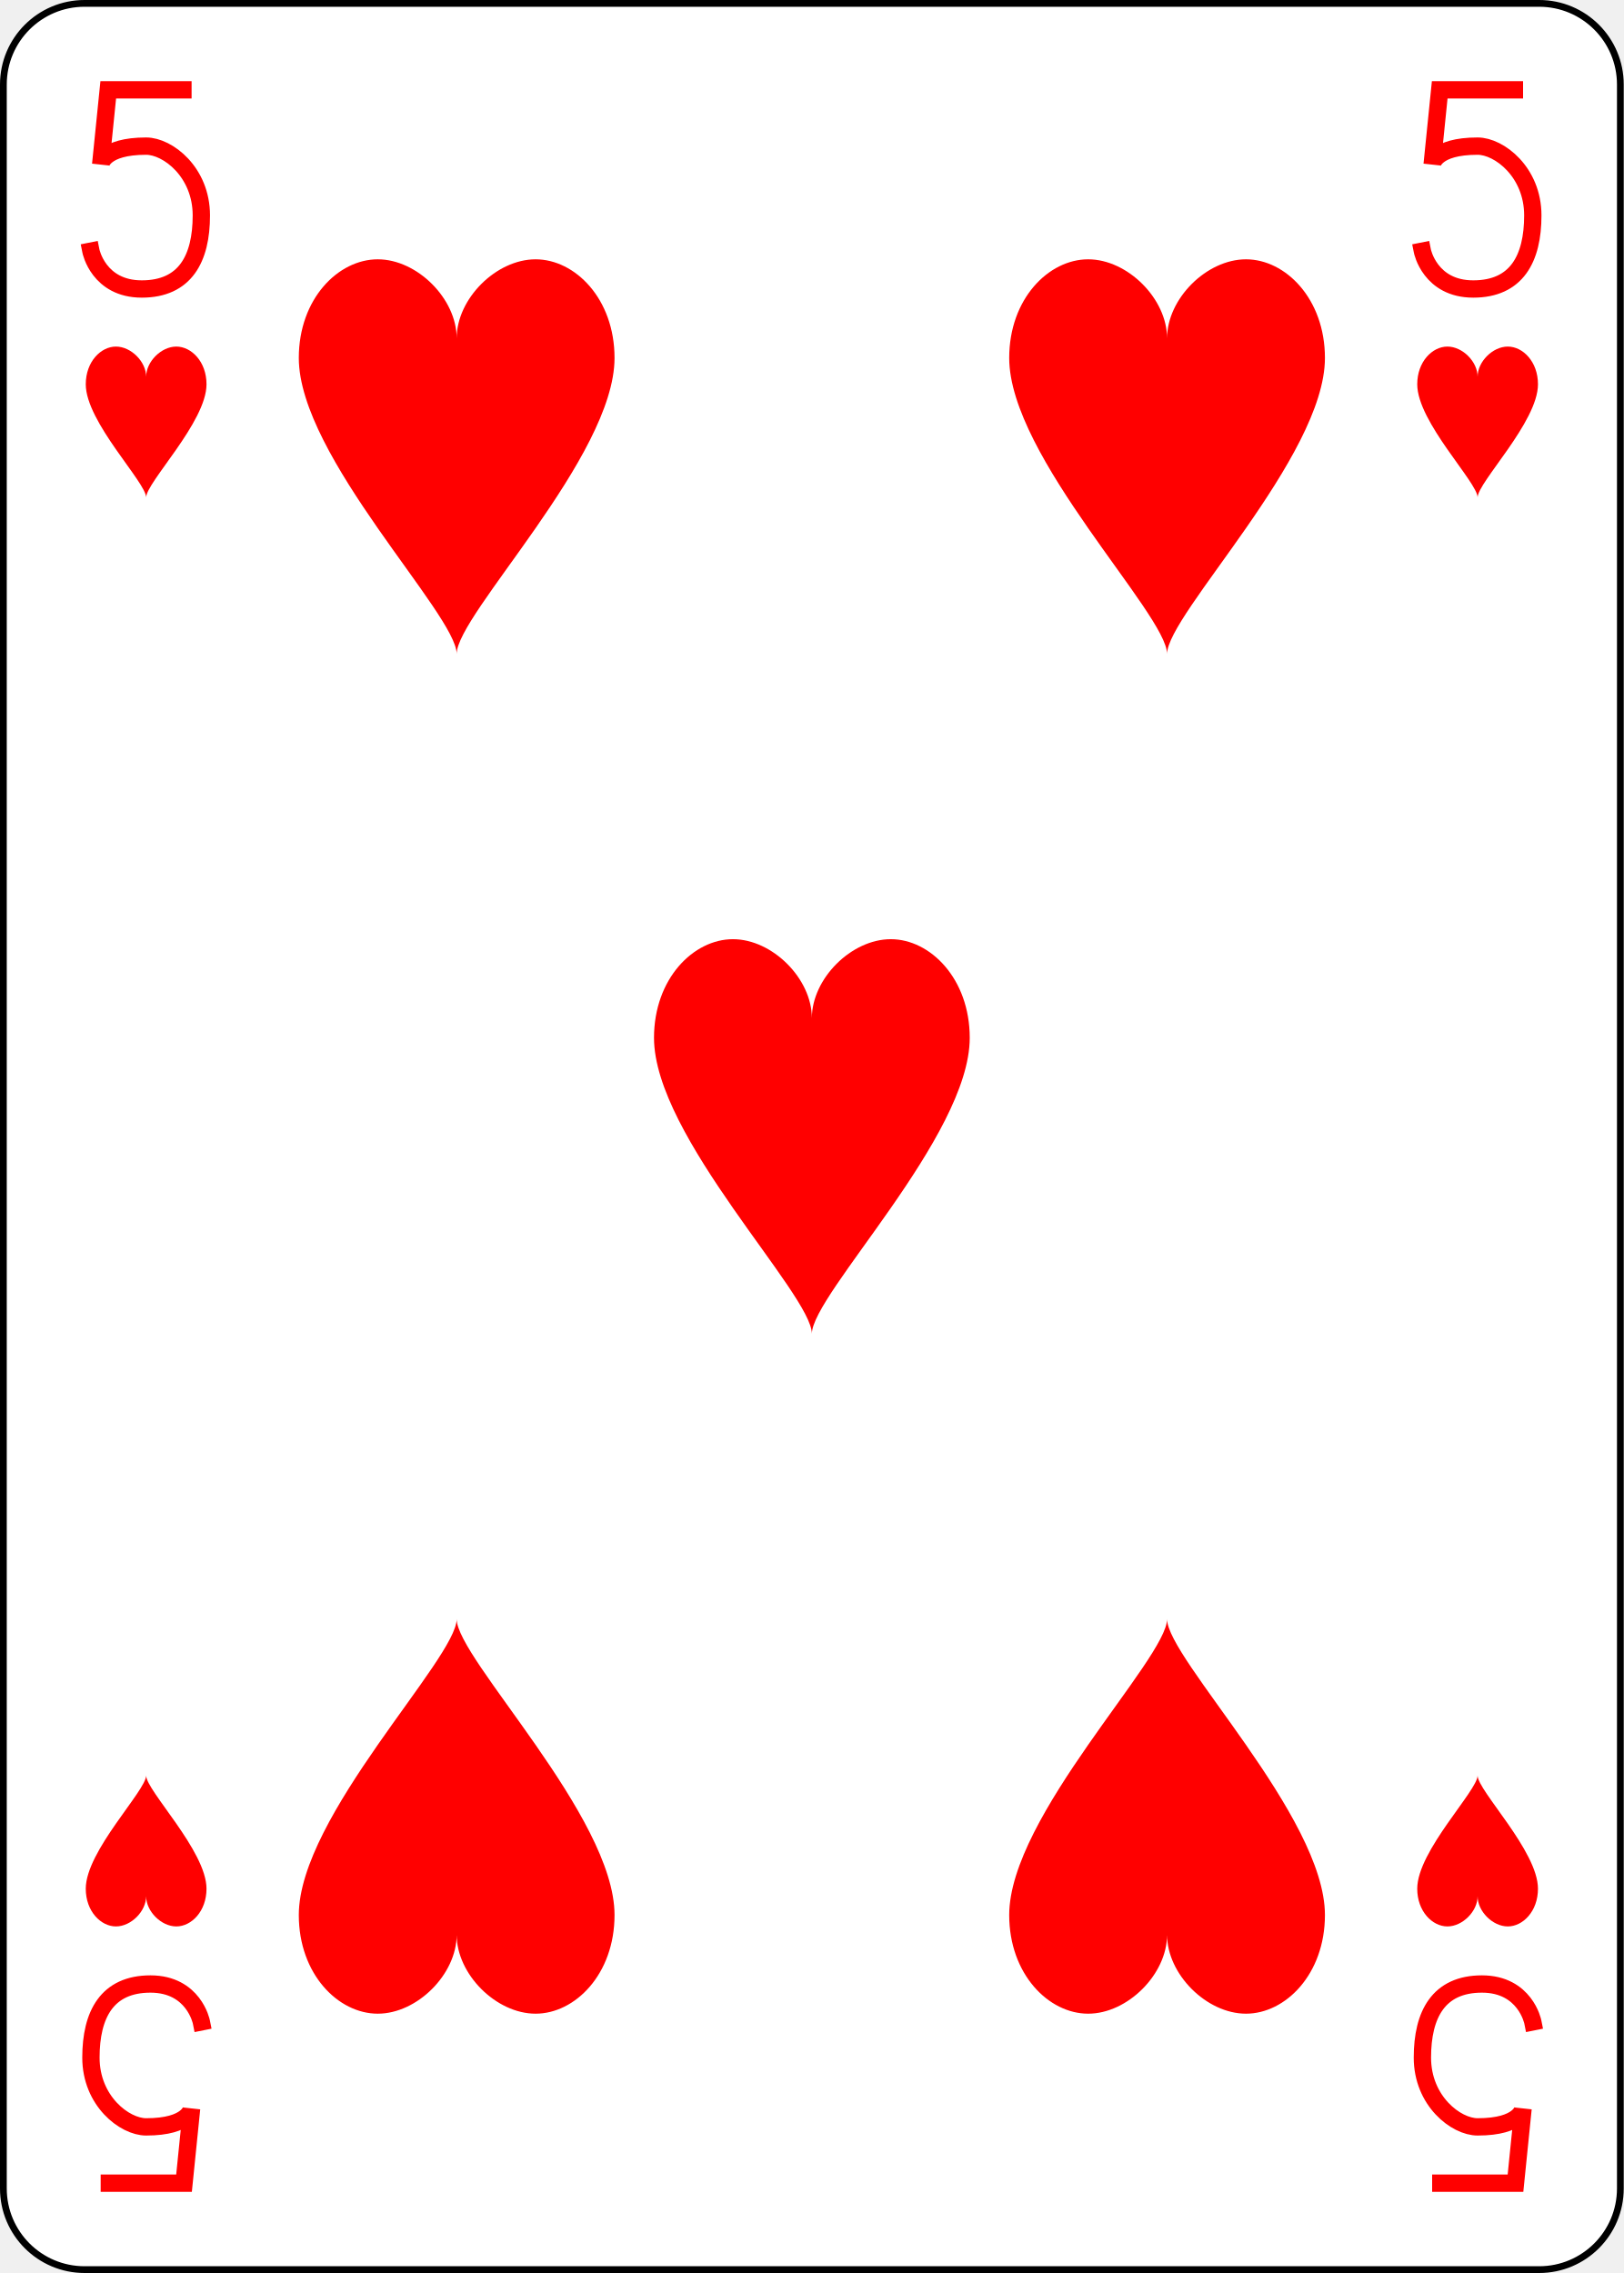
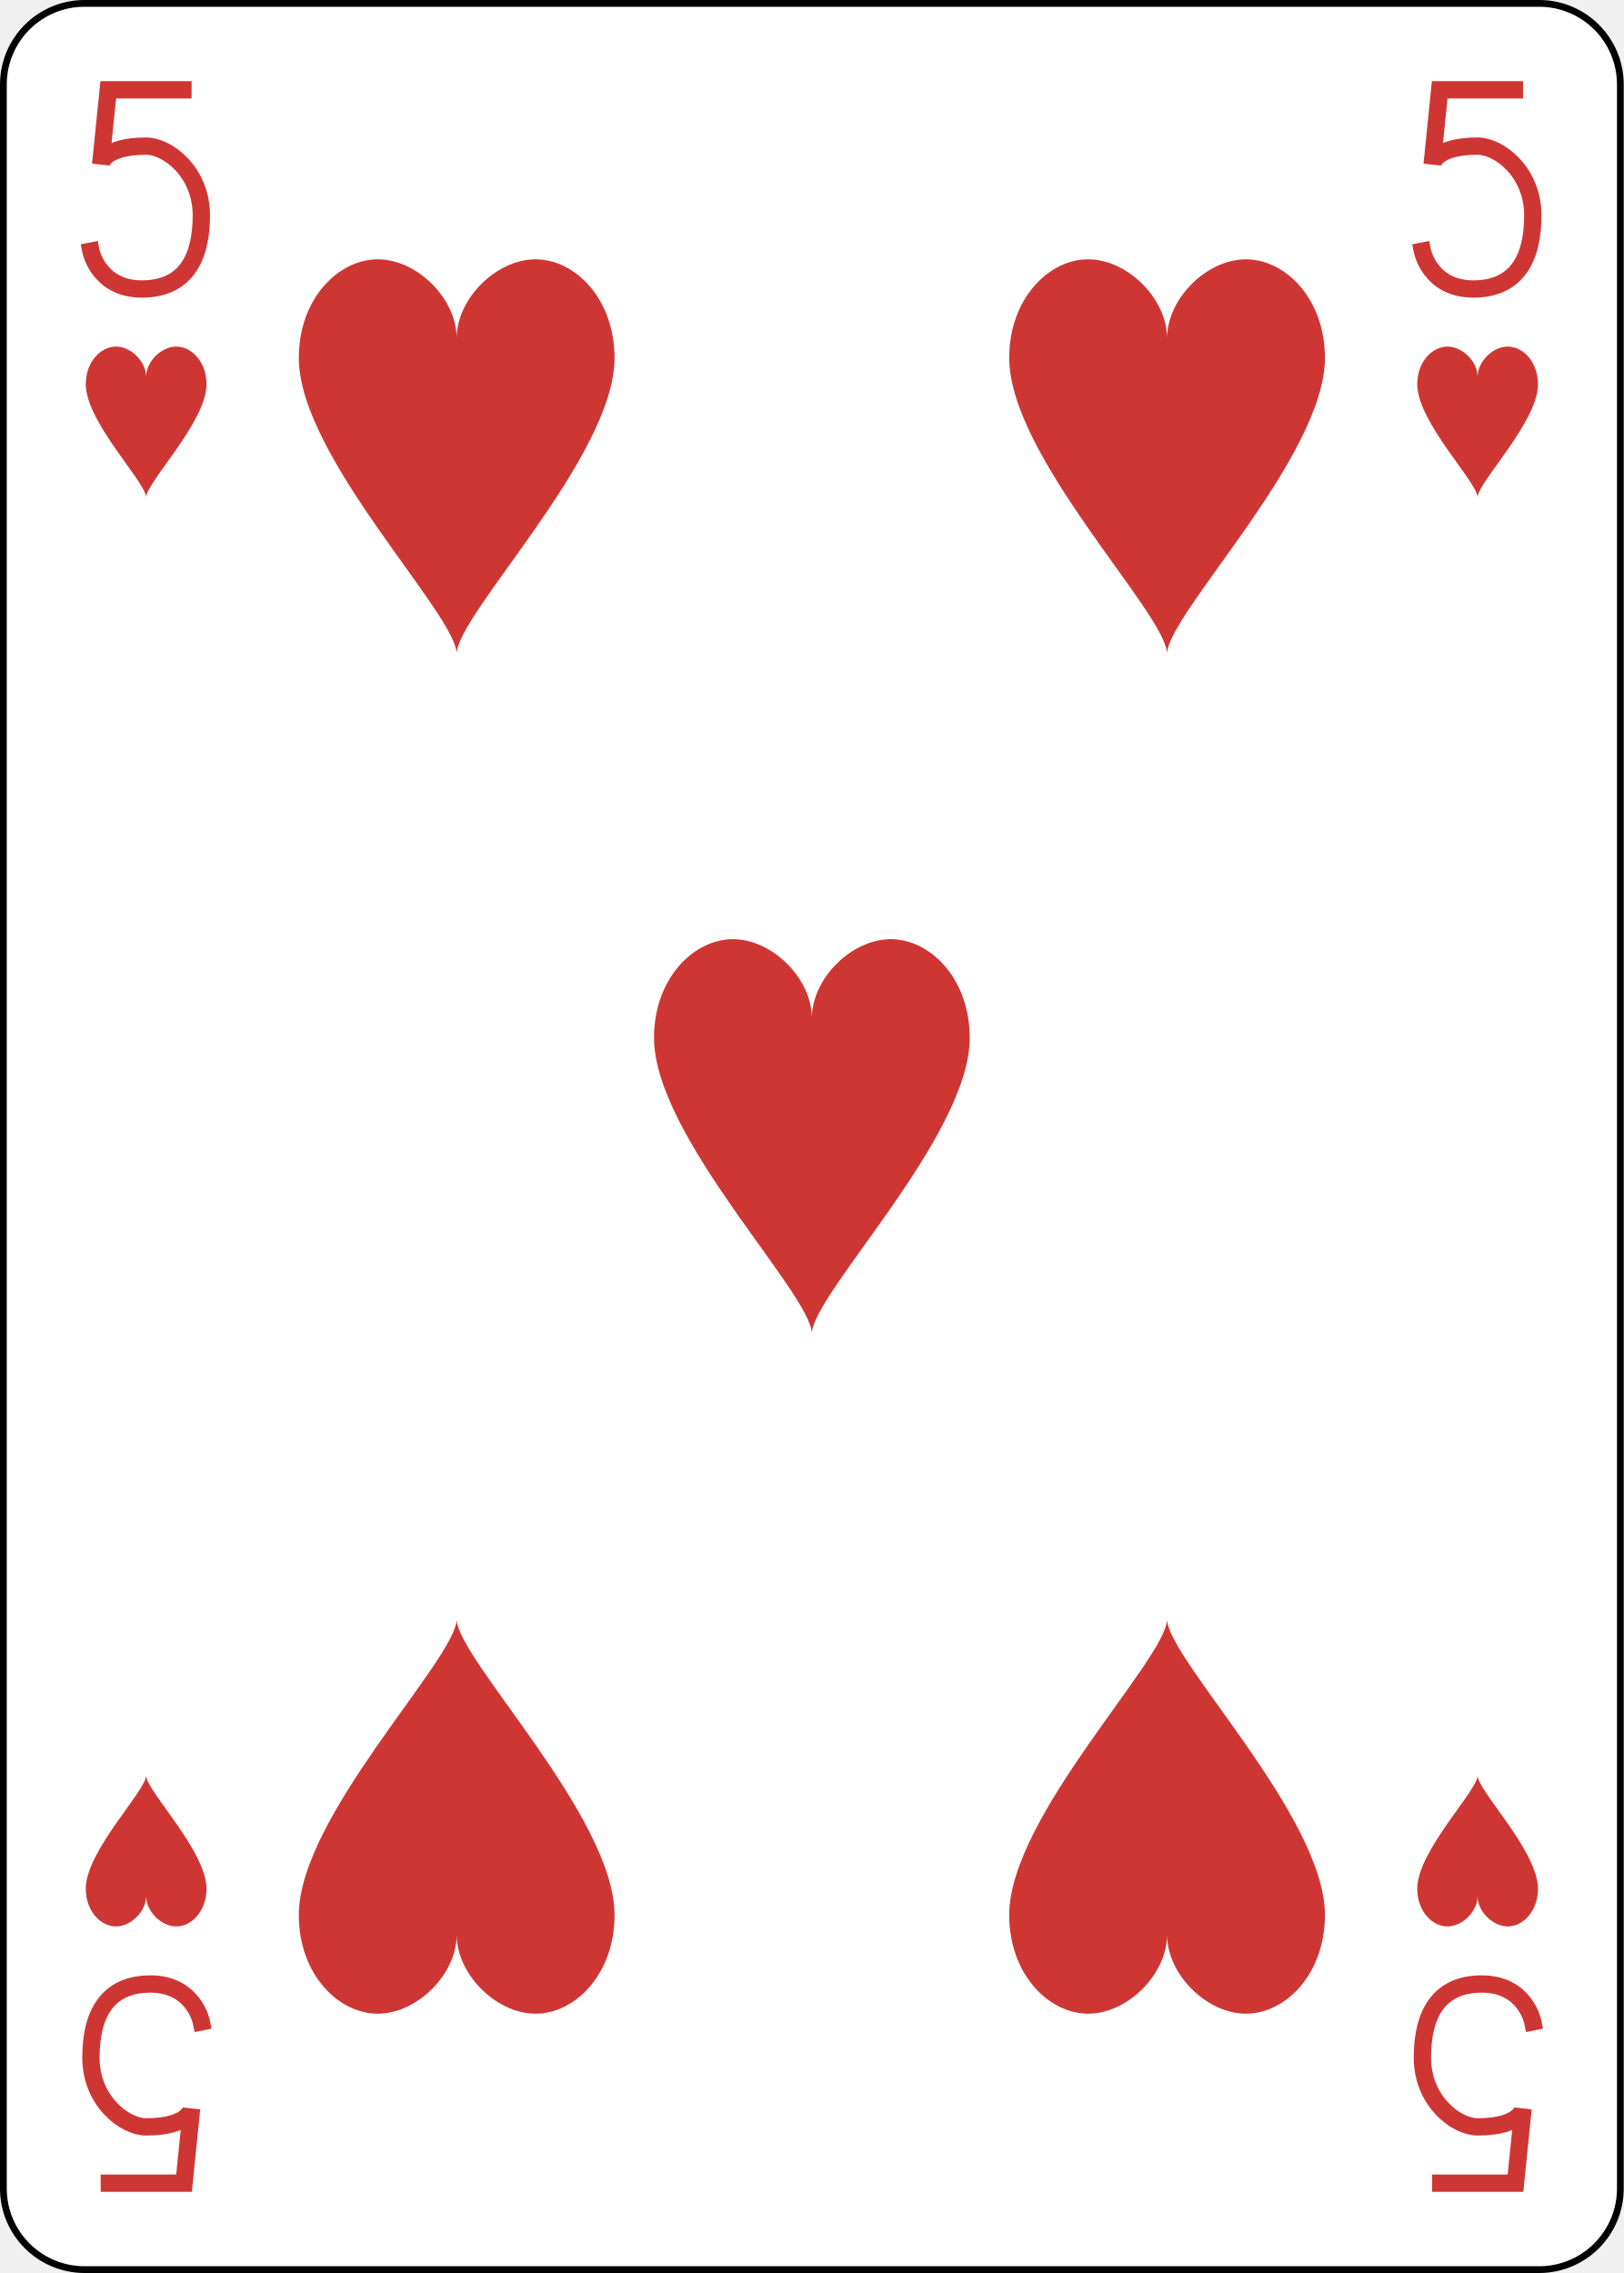
<svg xmlns="http://www.w3.org/2000/svg" xmlns:xlink="http://www.w3.org/1999/xlink" class="card" face="5H" height="3.5in" preserveAspectRatio="none" viewBox="-120 -168 240 336" width="2.5in">
  <defs>
    <symbol id="SH5" viewBox="-600 -600 1200 1200" preserveAspectRatio="xMinYMid">
-       <path d="M0 -300C0 -400 100 -500 200 -500C300 -500 400 -400 400 -250C400 0 0 400 0 500C0 400 -400 0 -400 -250C-400 -400 -300 -500 -200 -500C-100 -500 0 -400 -0 -300Z" fill="red" />
+       <path d="M0 -300C0 -400 100 -500 200 -500C300 -500 400 -400 400 -250C400 0 0 400 0 500C0 400 -400 0 -400 -250C-400 -400 -300 -500 -200 -500C-100 -500 0 -400 -0 -300Z" fill="#CE3634" />
    </symbol>
    <symbol id="VH5" viewBox="-500 -500 1000 1000" preserveAspectRatio="xMinYMid">
-       <path d="M170 -460L-175 -460L-210 -115C-210 -115 -200 -200 0 -200C100 -200 255 -80 255 120C255 320 180 460 -20 460C-220 460 -255 285 -255 285" stroke="red" stroke-width="80" stroke-linecap="square" stroke-miterlimit="1.5" fill="none" />
+       <path d="M170 -460L-175 -460L-210 -115C-210 -115 -200 -200 0 -200C100 -200 255 -80 255 120C255 320 180 460 -20 460C-220 460 -255 285 -255 285" stroke="#CE3634" stroke-width="80" stroke-linecap="square" stroke-miterlimit="1.5" fill="none" />
    </symbol>
  </defs>
  <rect width="239" height="335" x="-119.5" y="-167.5" rx="12" ry="12" fill="white" stroke="black" />
  <use xlink:href="#VH5" height="32" width="32" x="-114.4" y="-156" />
  <use xlink:href="#VH5" height="32" width="32" x="82.4" y="-156" />
  <use xlink:href="#SH5" height="26.769" width="26.769" x="-111.784" y="-119" />
  <use xlink:href="#SH5" height="26.769" width="26.769" x="85.016" y="-119" />
  <use xlink:href="#SH5" height="70" width="70" x="-87.501" y="-135.501" />
  <use xlink:href="#SH5" height="70" width="70" x="17.501" y="-135.501" />
  <use xlink:href="#SH5" height="70" width="70" x="-35" y="-35" />
  <g transform="rotate(180)">
    <use xlink:href="#VH5" height="32" width="32" x="-114.4" y="-156" />
    <use xlink:href="#VH5" height="32" width="32" x="82.4" y="-156" />
    <use xlink:href="#SH5" height="26.769" width="26.769" x="-111.784" y="-119" />
    <use xlink:href="#SH5" height="26.769" width="26.769" x="85.016" y="-119" />
    <use xlink:href="#SH5" height="70" width="70" x="-87.501" y="-135.501" />
    <use xlink:href="#SH5" height="70" width="70" x="17.501" y="-135.501" />
  </g>
</svg>
